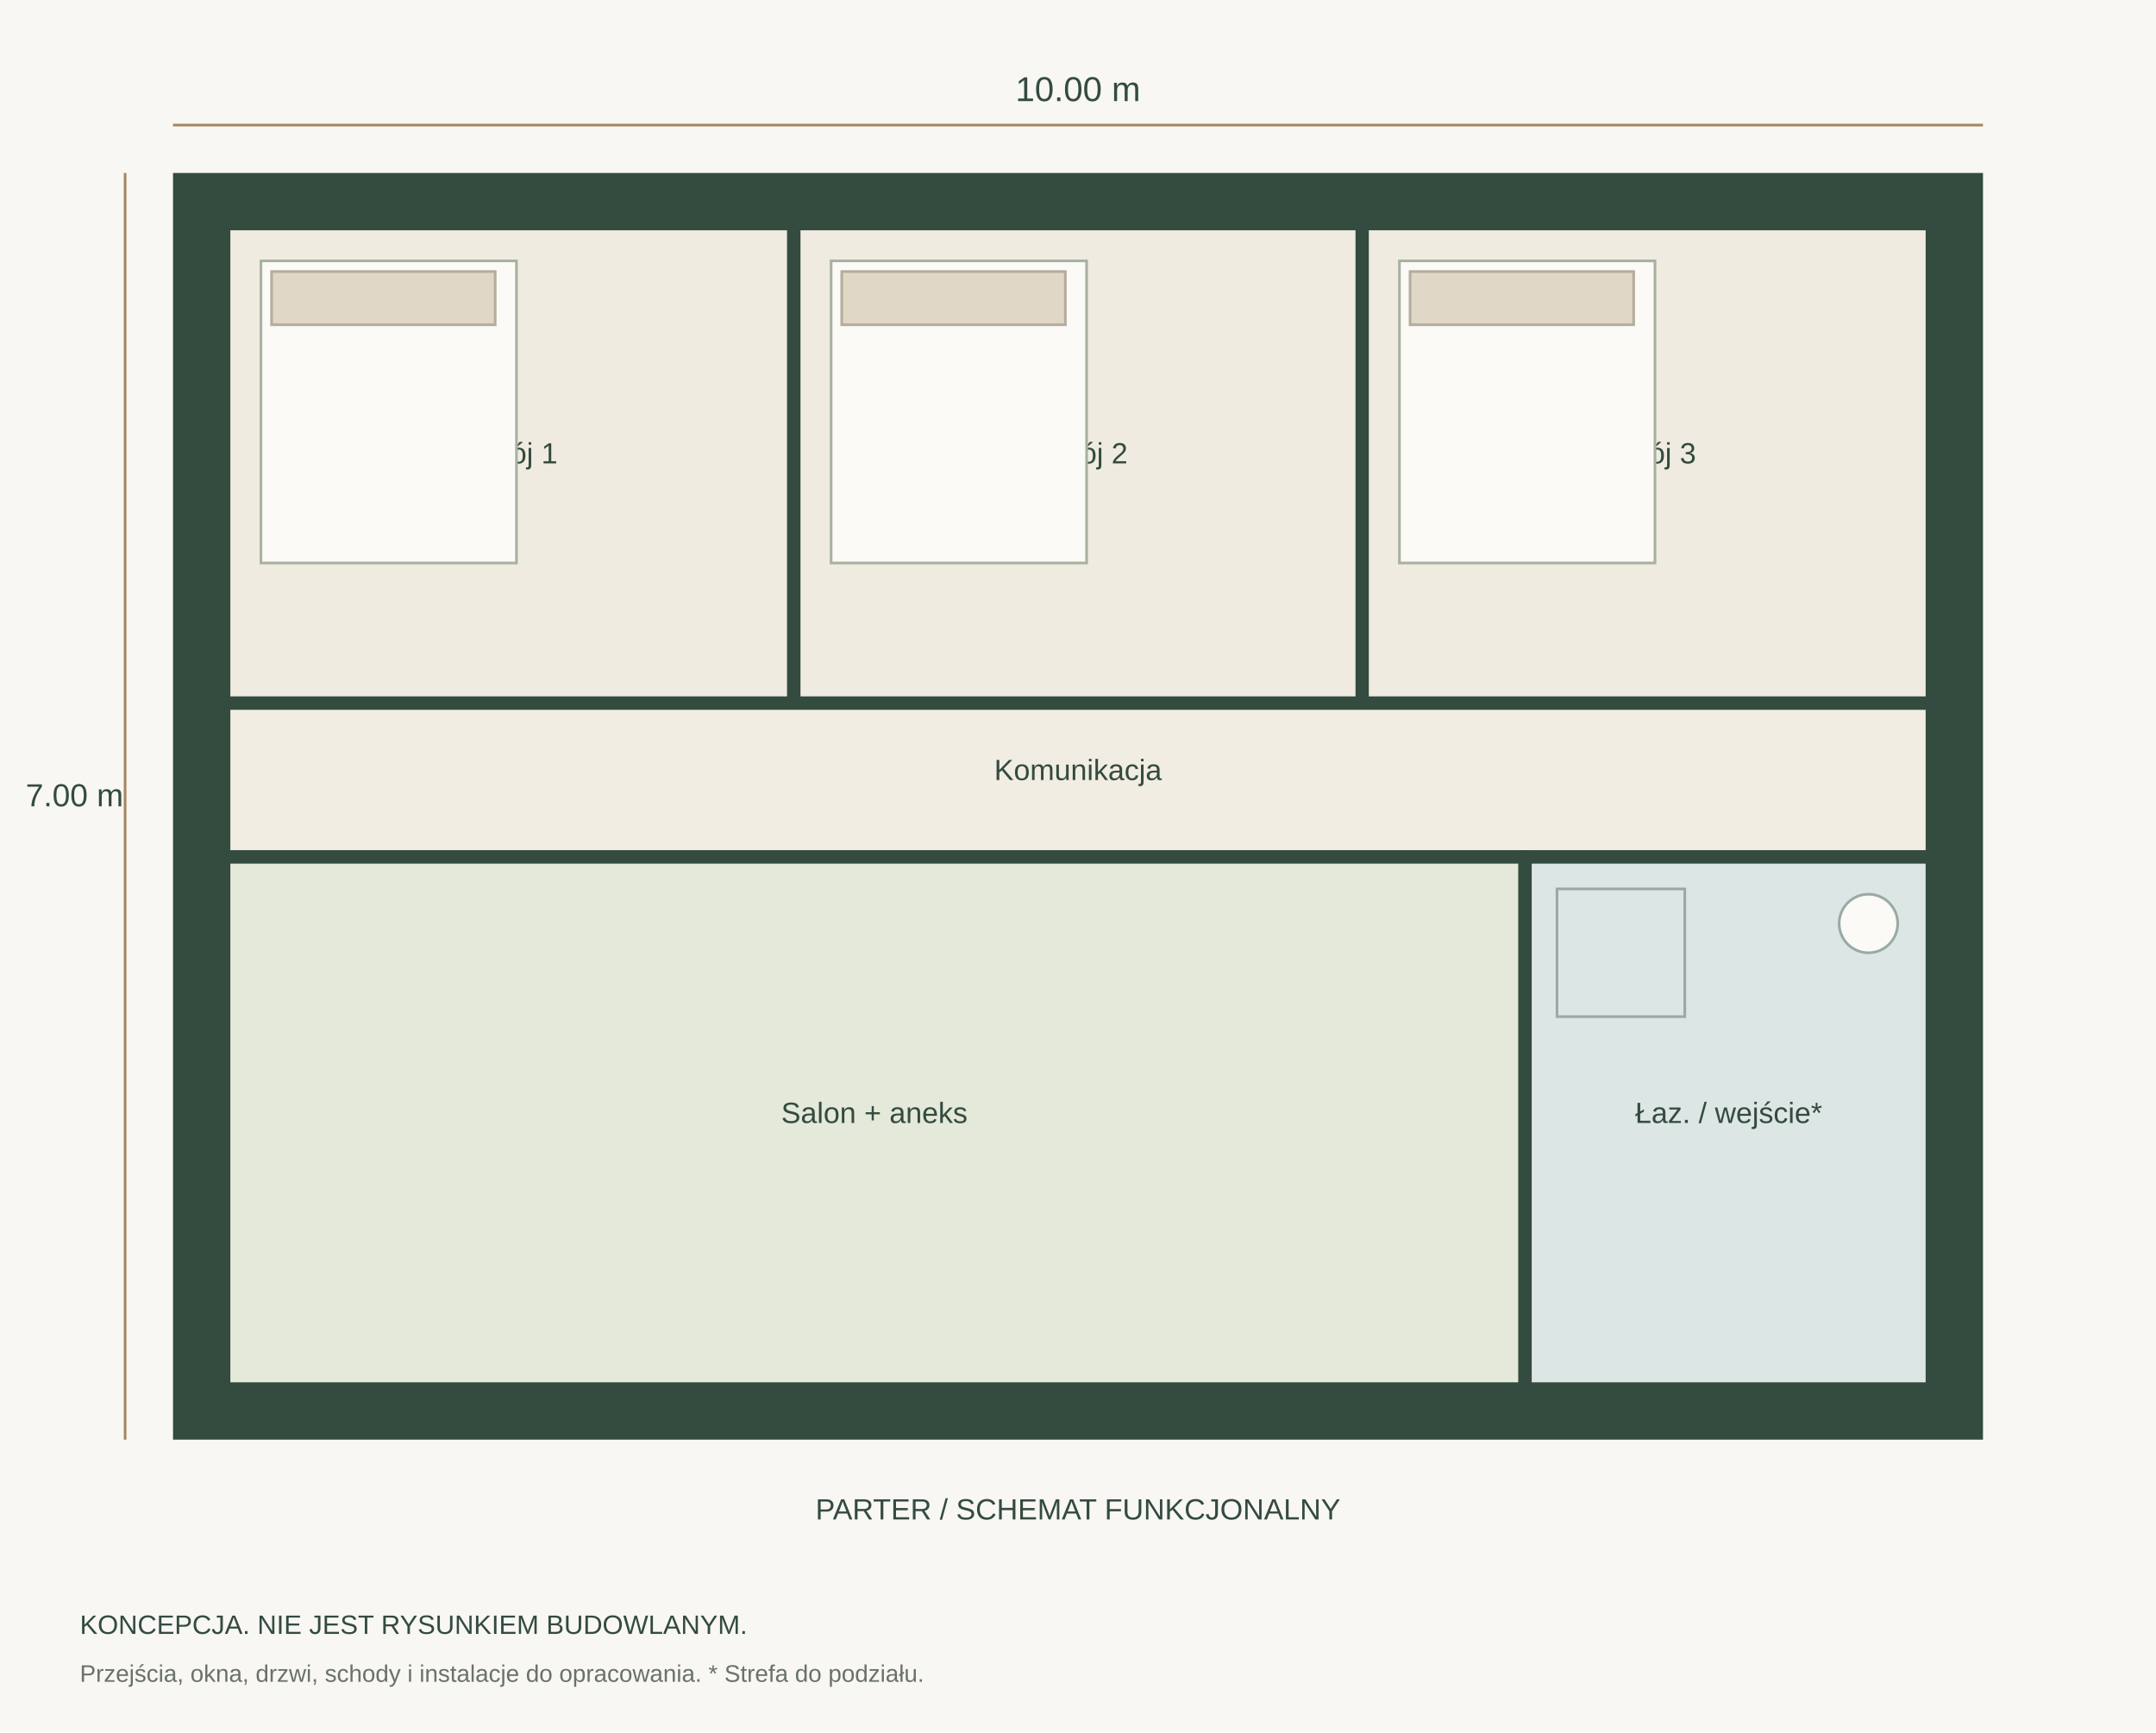
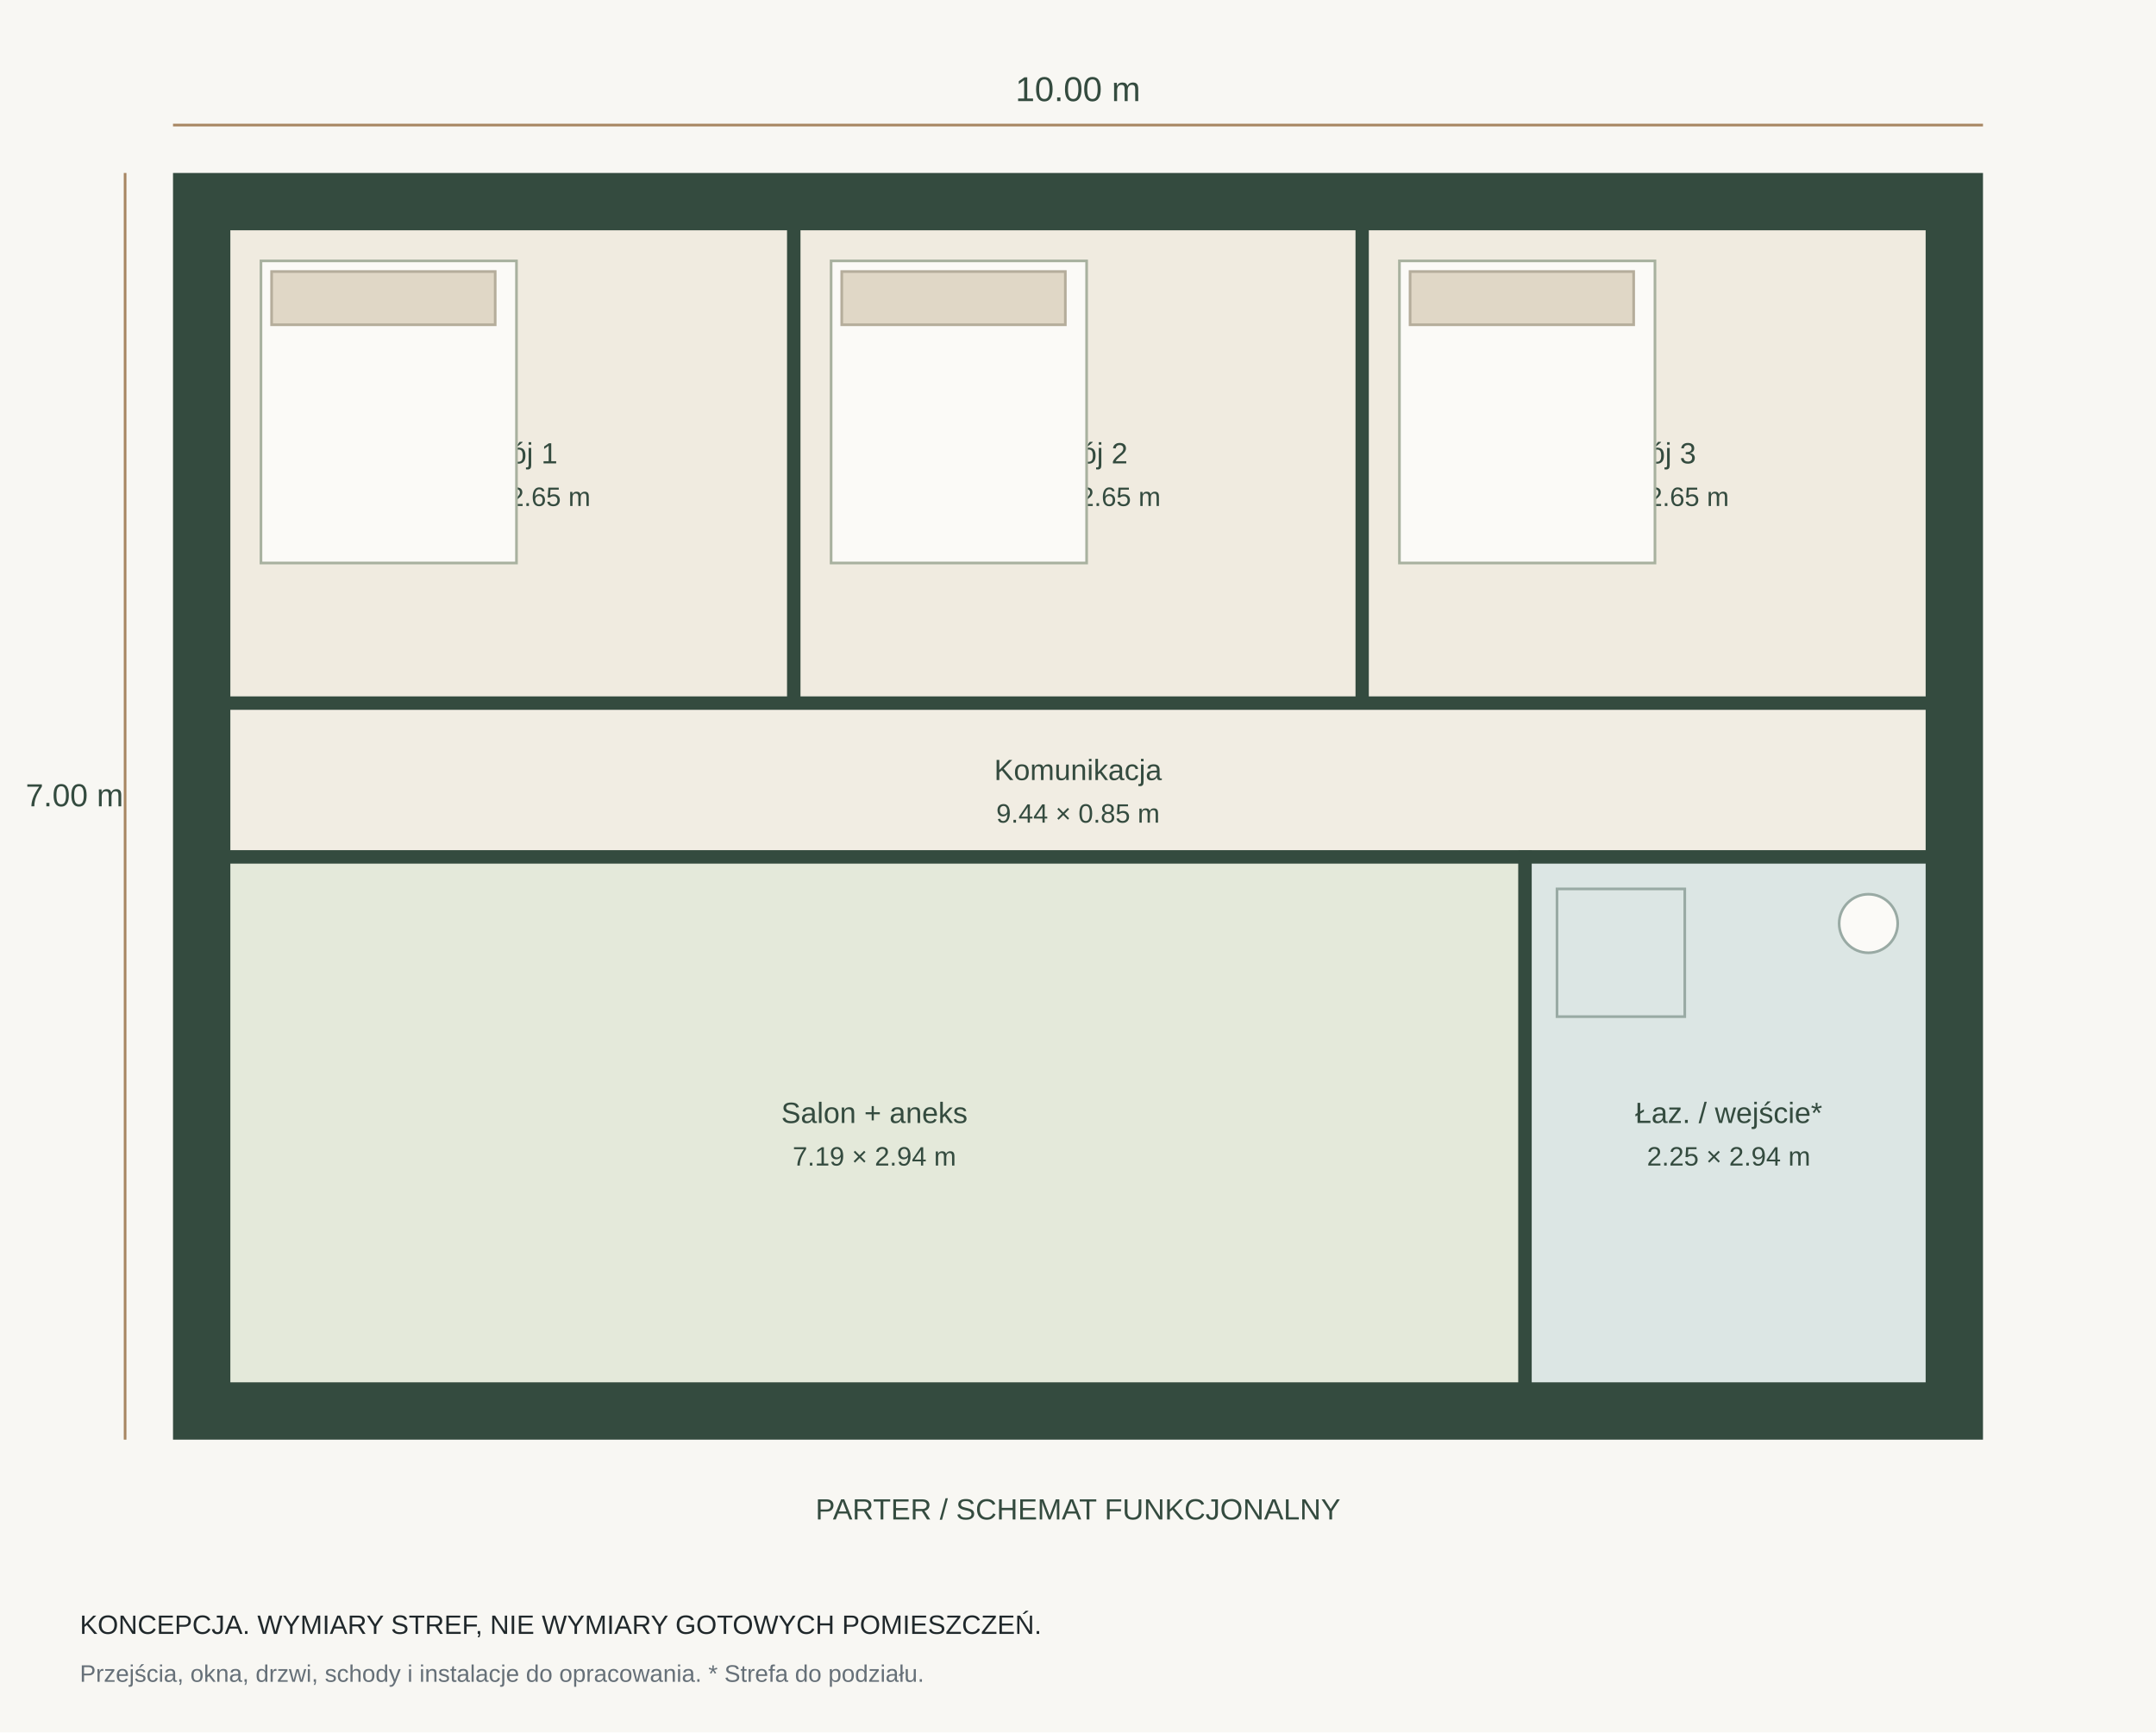
<svg xmlns="http://www.w3.org/2000/svg" viewBox="0 0 810 651" role="img">
-   <rect width="100%" height="100%" fill="#f8f7f4" />
+   <rect width="100%" height="100%" fill="#f8f7f3" />
  <rect x="65" y="65" width="680" height="476" fill="#344b3f" />
  <rect x="84.04" y="84.04" width="214.2" height="180.2" fill="#f0ebe0" stroke="#344b3f" stroke-width="5" />
  <text x="191.14" y="174.14" font-family="Arial,sans-serif" font-size="11" fill="#344b3f" text-anchor="middle">Pokój 1</text>
+   <text x="191.14" y="190.14" font-family="Arial,sans-serif" font-size="10" fill="#344b3f" text-anchor="middle">3.15 × 2.65 m</text>
  <rect x="98.04" y="98.04" width="96" height="113.53" fill="#fbfaf7" stroke="#a8b19f" stroke-width="1" />
  <rect x="102.04" y="102.04" width="84" height="20" fill="#e0d7c6" stroke="#b5ad9b" />
  <rect x="298.24" y="84.04" width="214.2" height="180.2" fill="#f0ebe0" stroke="#344b3f" stroke-width="5" />
  <text x="405.34" y="174.14" font-family="Arial,sans-serif" font-size="11" fill="#344b3f" text-anchor="middle">Pokój 2</text>
+   <text x="405.34" y="190.14" font-family="Arial,sans-serif" font-size="10" fill="#344b3f" text-anchor="middle">3.15 × 2.65 m</text>
  <rect x="312.24" y="98.04" width="96" height="113.53" fill="#fbfaf7" stroke="#a8b19f" stroke-width="1" />
  <rect x="316.24" y="102.04" width="84" height="20" fill="#e0d7c6" stroke="#b5ad9b" />
  <rect x="511.76" y="84.04" width="214.2" height="180.2" fill="#f0ebe0" stroke="#344b3f" stroke-width="5" />
  <text x="618.86" y="174.14" font-family="Arial,sans-serif" font-size="11" fill="#344b3f" text-anchor="middle">Pokój 3</text>
+   <text x="618.86" y="190.14" font-family="Arial,sans-serif" font-size="10" fill="#344b3f" text-anchor="middle">3.15 × 2.65 m</text>
  <rect x="525.76" y="98.04" width="96" height="113.53" fill="#fbfaf7" stroke="#a8b19f" stroke-width="1" />
  <rect x="529.76" y="102.04" width="84" height="20" fill="#e0d7c6" stroke="#b5ad9b" />
  <rect x="84.04" y="264.24" width="641.92" height="57.8" fill="#f1ede3" stroke="#344b3f" stroke-width="5" />
  <text x="405" y="293.14" font-family="Arial,sans-serif" font-size="11" fill="#344b3f" text-anchor="middle">Komunikacja</text>
+   <text x="405" y="309.14" font-family="Arial,sans-serif" font-size="10" fill="#344b3f" text-anchor="middle">9.44 × 0.85 m</text>
  <rect x="84.04" y="322.04" width="488.92" height="199.92" fill="#e4e9da" stroke="#344b3f" stroke-width="5" />
  <text x="328.5" y="422" font-family="Arial,sans-serif" font-size="11" fill="#344b3f" text-anchor="middle">Salon + aneks</text>
+   <text x="328.5" y="438" font-family="Arial,sans-serif" font-size="10" fill="#344b3f" text-anchor="middle">7.19 × 2.94 m</text>
  <rect x="572.96" y="322.04" width="153" height="199.92" fill="#dce6e4" stroke="#344b3f" stroke-width="5" />
  <text x="649.46" y="422" font-family="Arial,sans-serif" font-size="11" fill="#344b3f" text-anchor="middle">Łaz. / wejście*</text>
+   <text x="649.46" y="438" font-family="Arial,sans-serif" font-size="10" fill="#344b3f" text-anchor="middle">2.25 × 2.94 m</text>
  <rect x="584.96" y="334.04" width="48" height="48" fill="none" stroke="#99aaa4" />
  <circle cx="701.96" cy="347.04" r="11" fill="#fbfaf7" stroke="#99aaa4" />
  <path d="M65 47h680M47 65v476" stroke="#a78661" fill="none" />
  <text x="405" y="38" font-family="Arial,sans-serif" font-size="13" fill="#344b3f" text-anchor="middle">10.00 m</text>
  <text x="28" y="303" font-family="Arial,sans-serif" font-size="12" fill="#344b3f" text-anchor="middle">7.00 m</text>
  <text x="405" y="571" font-family="Arial,sans-serif" font-size="11" fill="#344b3f" text-anchor="middle">PARTER / SCHEMAT FUNKCJONALNY</text>
-   <text x="30" y="614" font-family="Arial" font-size="10" fill="#344b3f">KONCEPCJA. NIE JEST RYSUNKIEM BUDOWLANYM.</text>
-   <text x="30" y="632" font-family="Arial" font-size="9" fill="#697267">Przejścia, okna, drzwi, schody i instalacje do opracowania. * Strefa do podziału.</text>
+   <text x="30" y="614" font-family="Arial" font-size="10" fill="#20282b">KONCEPCJA. WYMIARY STREF, NIE WYMIARY GOTOWYCH POMIESZCZEŃ.</text>
+   <text x="30" y="632" font-family="Arial" font-size="9" fill="#667078">Przejścia, okna, drzwi, schody i instalacje do opracowania. * Strefa do podziału.</text>
</svg>
